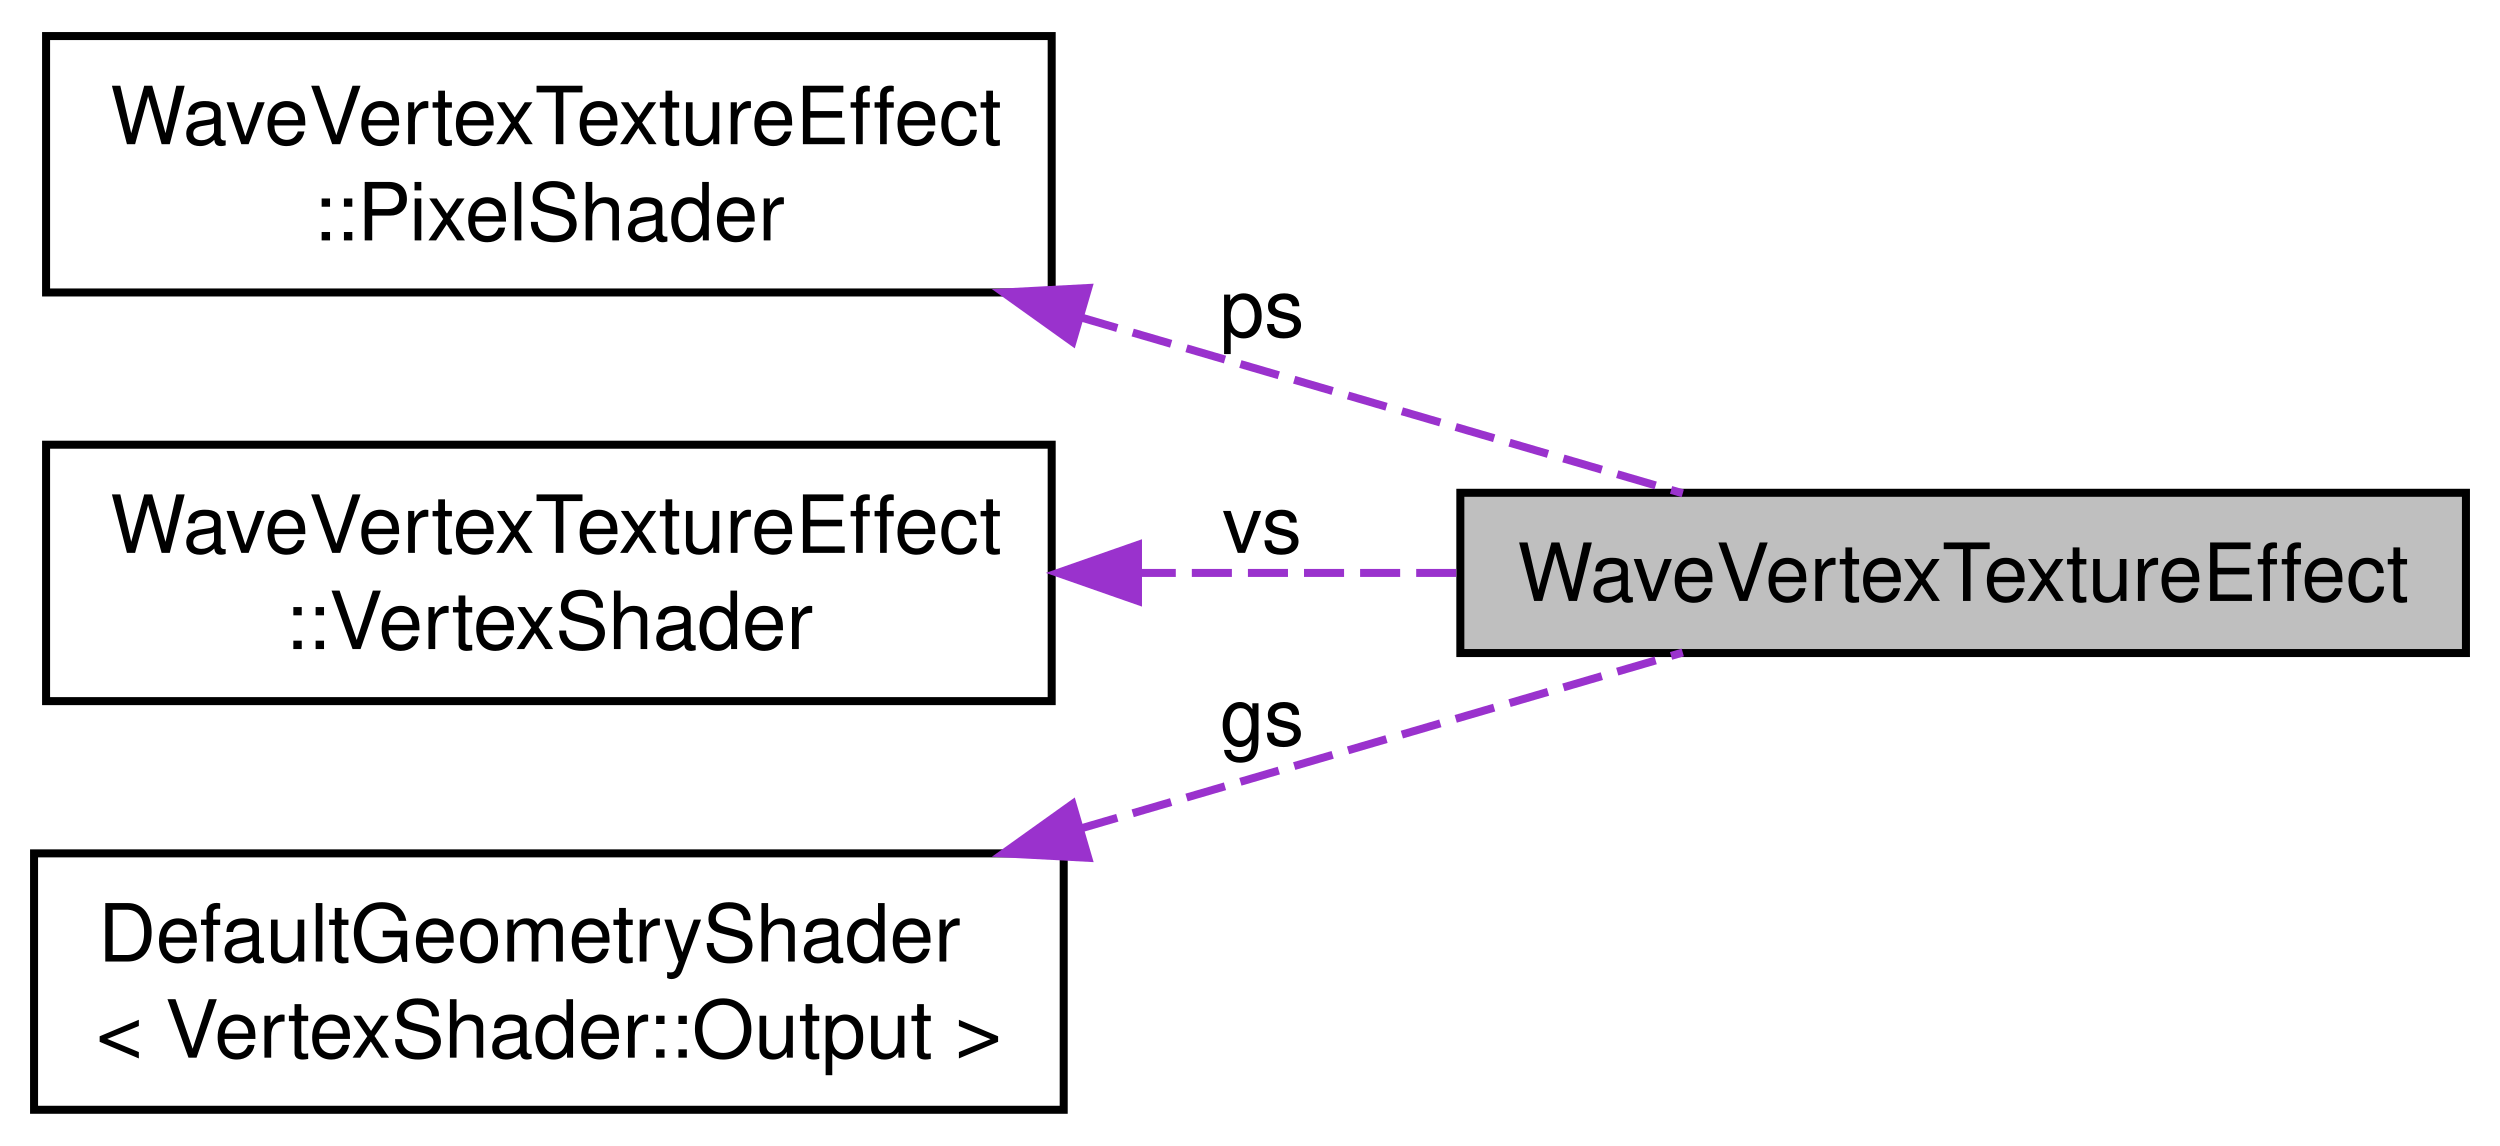
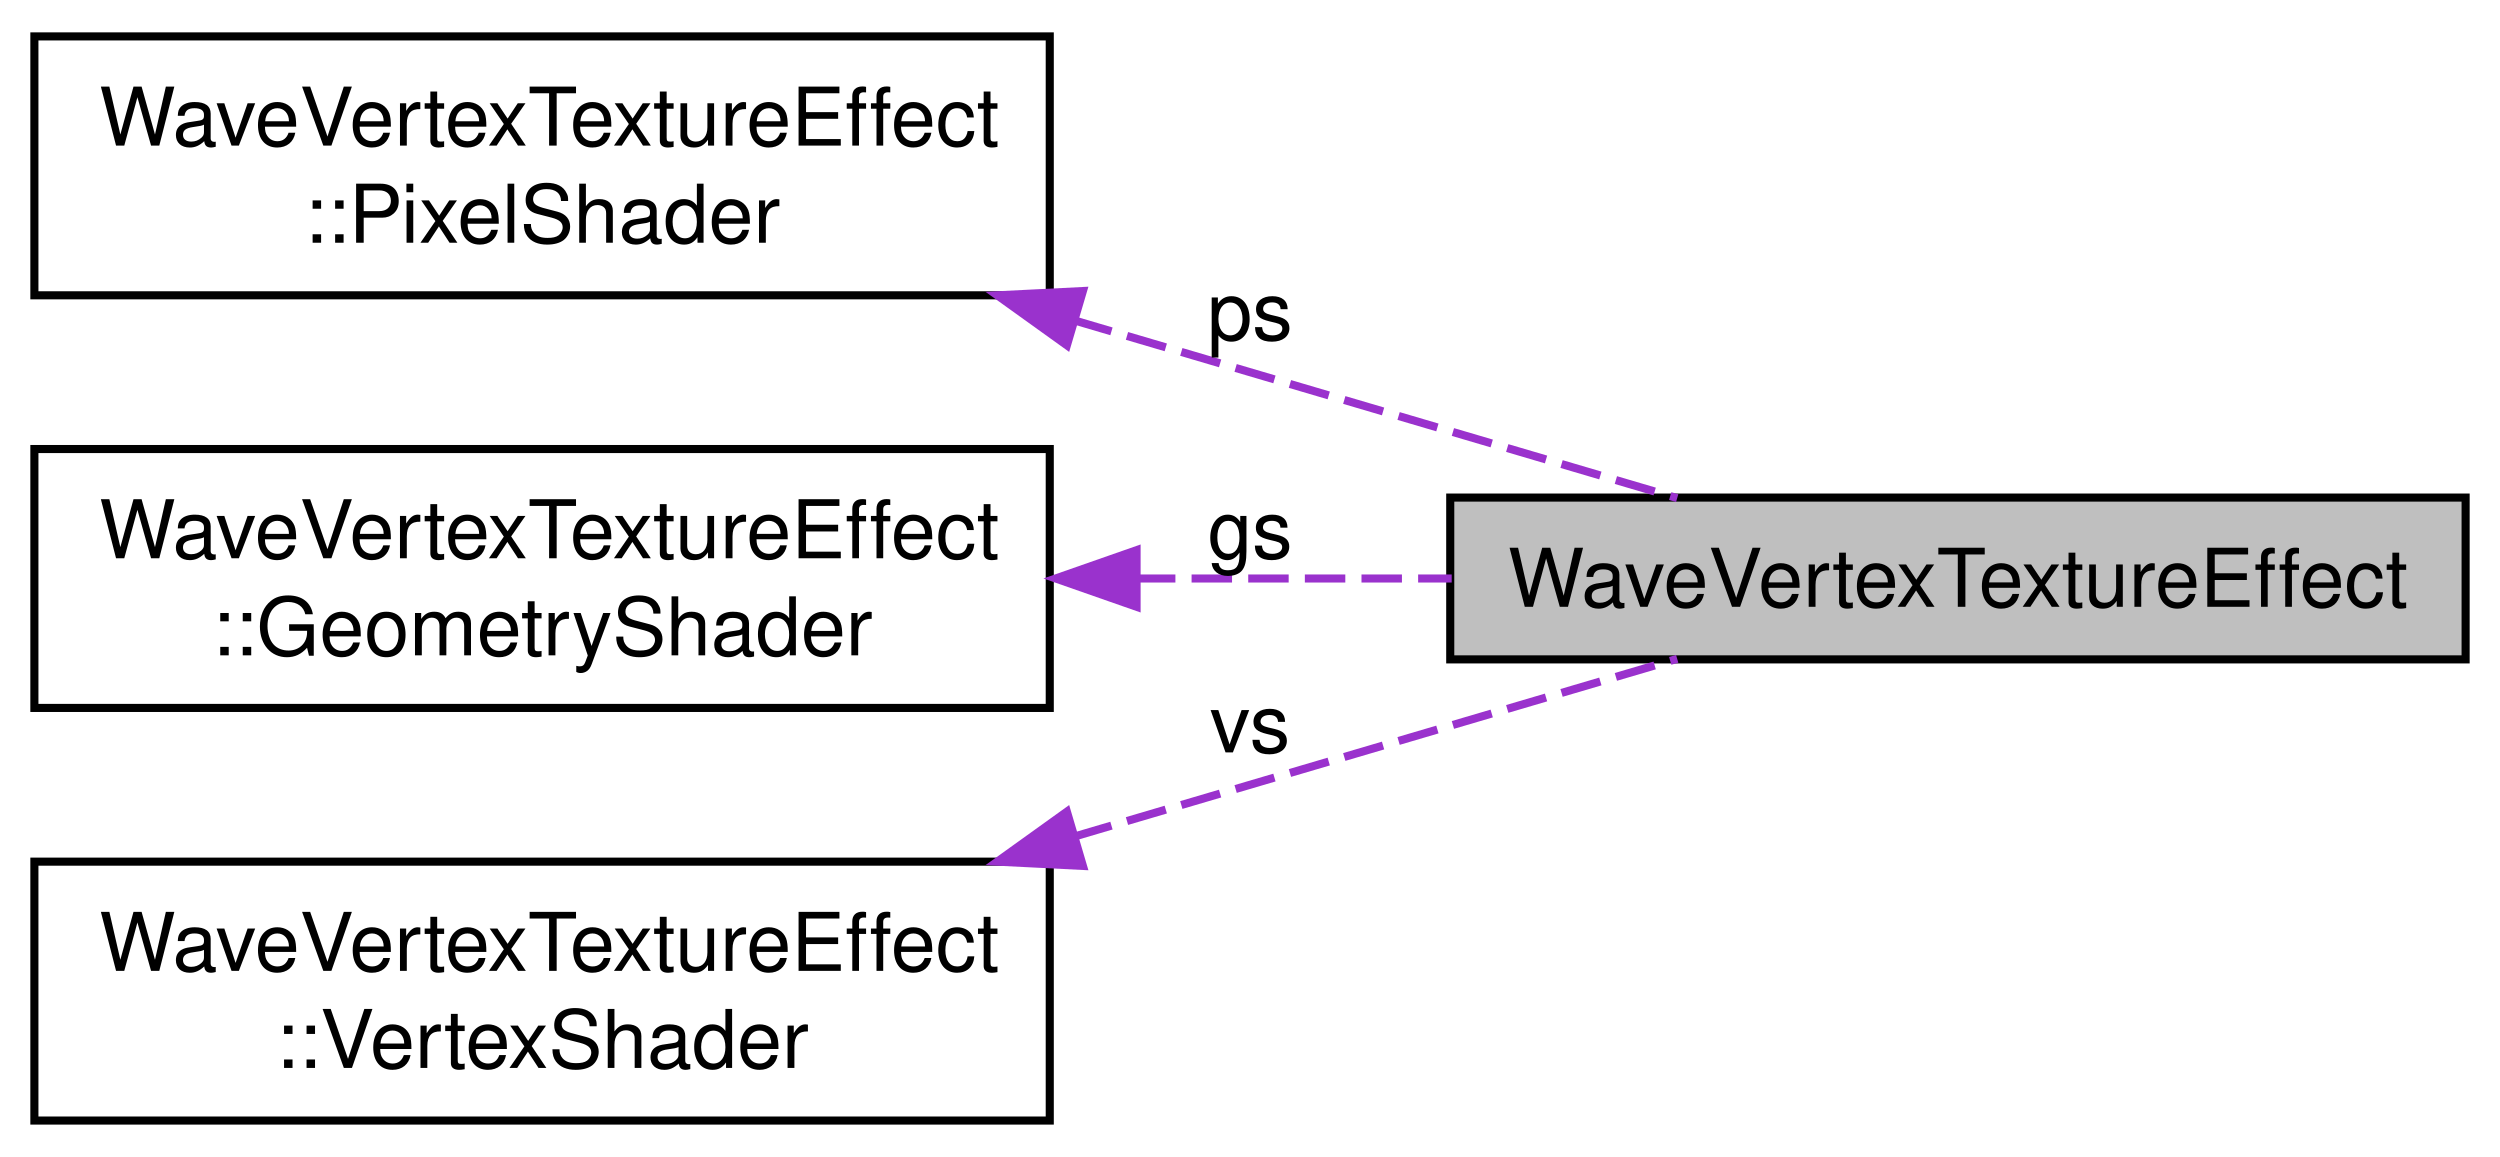
- <svg xmlns="http://www.w3.org/2000/svg" xmlns:xlink="http://www.w3.org/1999/xlink" width="312pt" height="143pt" viewBox="0.00 0.00 311.50 143.00">
+ <svg xmlns="http://www.w3.org/2000/svg" xmlns:xlink="http://www.w3.org/1999/xlink" width="309pt" height="143pt" viewBox="0.00 0.00 308.50 143.00">
  <g id="graph0" class="graph" transform="scale(1 1) rotate(0) translate(4 139)">
    <g id="node1" class="node">
      <g id="a_node1">
        <a xlink:title=" ">
-           <polygon fill="#bfbfbf" stroke="black" points="178,-57.5 178,-77.5 303.5,-77.5 303.5,-57.5 178,-57.5" />
-           <text text-anchor="middle" x="240.75" y="-64" font-family="Helvetica,sans-Serif" font-size="10.00">WaveVertexTextureEffect</text>
+           <polygon fill="#bfbfbf" stroke="black" points="175,-57.5 175,-77.5 300.5,-77.5 300.5,-57.5 175,-57.5" />
+           <text text-anchor="middle" x="237.75" y="-64" font-family="Helvetica,sans-Serif" font-size="10.00">WaveVertexTextureEffect</text>
        </a>
      </g>
    </g>
    <g id="node2" class="node">
      <g id="a_node2">
        <a xlink:href="class_wave_vertex_texture_effect_1_1_pixel_shader.html" target="_top" xlink:title=" ">
-           <polygon fill="none" stroke="black" points="1.5,-102.5 1.5,-134.5 127,-134.5 127,-102.5 1.5,-102.5" />
-           <text text-anchor="start" x="9.5" y="-121" font-family="Helvetica,sans-Serif" font-size="10.00">WaveVertexTextureEffect</text>
-           <text text-anchor="middle" x="64.25" y="-109" font-family="Helvetica,sans-Serif" font-size="10.00">::PixelShader</text>
+           <polygon fill="none" stroke="black" points="0,-102.5 0,-134.5 125.5,-134.5 125.5,-102.5 0,-102.5" />
+           <text text-anchor="start" x="8" y="-121" font-family="Helvetica,sans-Serif" font-size="10.00">WaveVertexTextureEffect</text>
+           <text text-anchor="middle" x="62.75" y="-109" font-family="Helvetica,sans-Serif" font-size="10.00">::PixelShader</text>
        </a>
      </g>
    </g>
    <g id="edge1" class="edge">
-       <path fill="none" stroke="#9a32cd" stroke-dasharray="5,2" d="M130.39,-99.46C156.01,-91.97 184.35,-83.69 205.76,-77.43" />
-       <polygon fill="#9a32cd" stroke="#9a32cd" points="129.6,-96.34 120.98,-102.5 131.56,-103.06 129.6,-96.34" />
-       <text text-anchor="middle" x="153.25" y="-97" font-family="Helvetica,sans-Serif" font-size="10.00"> ps</text>
+       <path fill="none" stroke="#9a32cd" stroke-dasharray="5,2" d="M128.33,-99.46C153.73,-91.97 181.83,-83.69 203.05,-77.43" />
+       <polygon fill="#9a32cd" stroke="#9a32cd" points="127.62,-96.32 119.01,-102.5 129.6,-103.03 127.62,-96.32" />
+       <text text-anchor="middle" x="150.25" y="-97" font-family="Helvetica,sans-Serif" font-size="10.00"> ps</text>
    </g>
    <g id="node3" class="node">
      <g id="a_node3">
-         <a xlink:href="class_wave_vertex_texture_effect_1_1_vertex_shader.html" target="_top" xlink:title=" ">
-           <polygon fill="none" stroke="black" points="1.5,-51.5 1.5,-83.5 127,-83.5 127,-51.5 1.5,-51.5" />
-           <text text-anchor="start" x="9.5" y="-70" font-family="Helvetica,sans-Serif" font-size="10.00">WaveVertexTextureEffect</text>
-           <text text-anchor="middle" x="64.25" y="-58" font-family="Helvetica,sans-Serif" font-size="10.00">::VertexShader</text>
+         <a xlink:href="class_wave_vertex_texture_effect_1_1_geometry_shader.html" target="_top" xlink:title=" ">
+           <polygon fill="none" stroke="black" points="0,-51.5 0,-83.5 125.5,-83.5 125.5,-51.5 0,-51.5" />
+           <text text-anchor="start" x="8" y="-70" font-family="Helvetica,sans-Serif" font-size="10.00">WaveVertexTextureEffect</text>
+           <text text-anchor="middle" x="62.75" y="-58" font-family="Helvetica,sans-Serif" font-size="10.00">::GeometryShader</text>
        </a>
      </g>
    </g>
    <g id="edge2" class="edge">
-       <path fill="none" stroke="#9a32cd" stroke-dasharray="5,2" d="M137.49,-67.5C151.01,-67.5 165.03,-67.5 178.2,-67.5" />
-       <polygon fill="#9a32cd" stroke="#9a32cd" points="137.77,-64 127.77,-67.5 137.77,-71 137.77,-64" />
-       <text text-anchor="middle" x="153.25" y="-70" font-family="Helvetica,sans-Serif" font-size="10.00"> vs</text>
+       <path fill="none" stroke="#9a32cd" stroke-dasharray="5,2" d="M136.03,-67.5C149.05,-67.5 162.5,-67.5 175.18,-67.5" />
+       <polygon fill="#9a32cd" stroke="#9a32cd" points="136.23,-64 126.23,-67.5 136.23,-71 136.23,-64" />
+       <text text-anchor="middle" x="150.25" y="-70" font-family="Helvetica,sans-Serif" font-size="10.00"> gs</text>
    </g>
    <g id="node4" class="node">
      <g id="a_node4">
-         <a xlink:href="class_default_geometry_shader.html" target="_top" xlink:title=" ">
-           <polygon fill="none" stroke="black" points="0,-0.5 0,-32.5 128.5,-32.5 128.5,-0.5 0,-0.5" />
-           <text text-anchor="start" x="8" y="-19" font-family="Helvetica,sans-Serif" font-size="10.00">DefaultGeometryShader</text>
-           <text text-anchor="middle" x="64.25" y="-7" font-family="Helvetica,sans-Serif" font-size="10.00">&lt; VertexShader::Output &gt;</text>
+         <a xlink:href="class_wave_vertex_texture_effect_1_1_vertex_shader.html" target="_top" xlink:title=" ">
+           <polygon fill="none" stroke="black" points="0,-0.5 0,-32.5 125.5,-32.5 125.5,-0.5 0,-0.5" />
+           <text text-anchor="start" x="8" y="-19" font-family="Helvetica,sans-Serif" font-size="10.00">WaveVertexTextureEffect</text>
+           <text text-anchor="middle" x="62.75" y="-7" font-family="Helvetica,sans-Serif" font-size="10.00">::VertexShader</text>
        </a>
      </g>
    </g>
    <g id="edge3" class="edge">
-       <path fill="none" stroke="#9a32cd" stroke-dasharray="5,2" d="M130.39,-35.54C156.01,-43.03 184.35,-51.31 205.76,-57.57" />
-       <polygon fill="#9a32cd" stroke="#9a32cd" points="131.56,-31.94 120.98,-32.5 129.6,-38.66 131.56,-31.94" />
-       <text text-anchor="middle" x="153.25" y="-46" font-family="Helvetica,sans-Serif" font-size="10.00"> gs</text>
+       <path fill="none" stroke="#9a32cd" stroke-dasharray="5,2" d="M128.33,-35.54C153.73,-43.03 181.83,-51.31 203.05,-57.57" />
+       <polygon fill="#9a32cd" stroke="#9a32cd" points="129.6,-31.97 119.01,-32.5 127.62,-38.68 129.6,-31.97" />
+       <text text-anchor="middle" x="150.25" y="-46" font-family="Helvetica,sans-Serif" font-size="10.00"> vs</text>
    </g>
  </g>
</svg>
